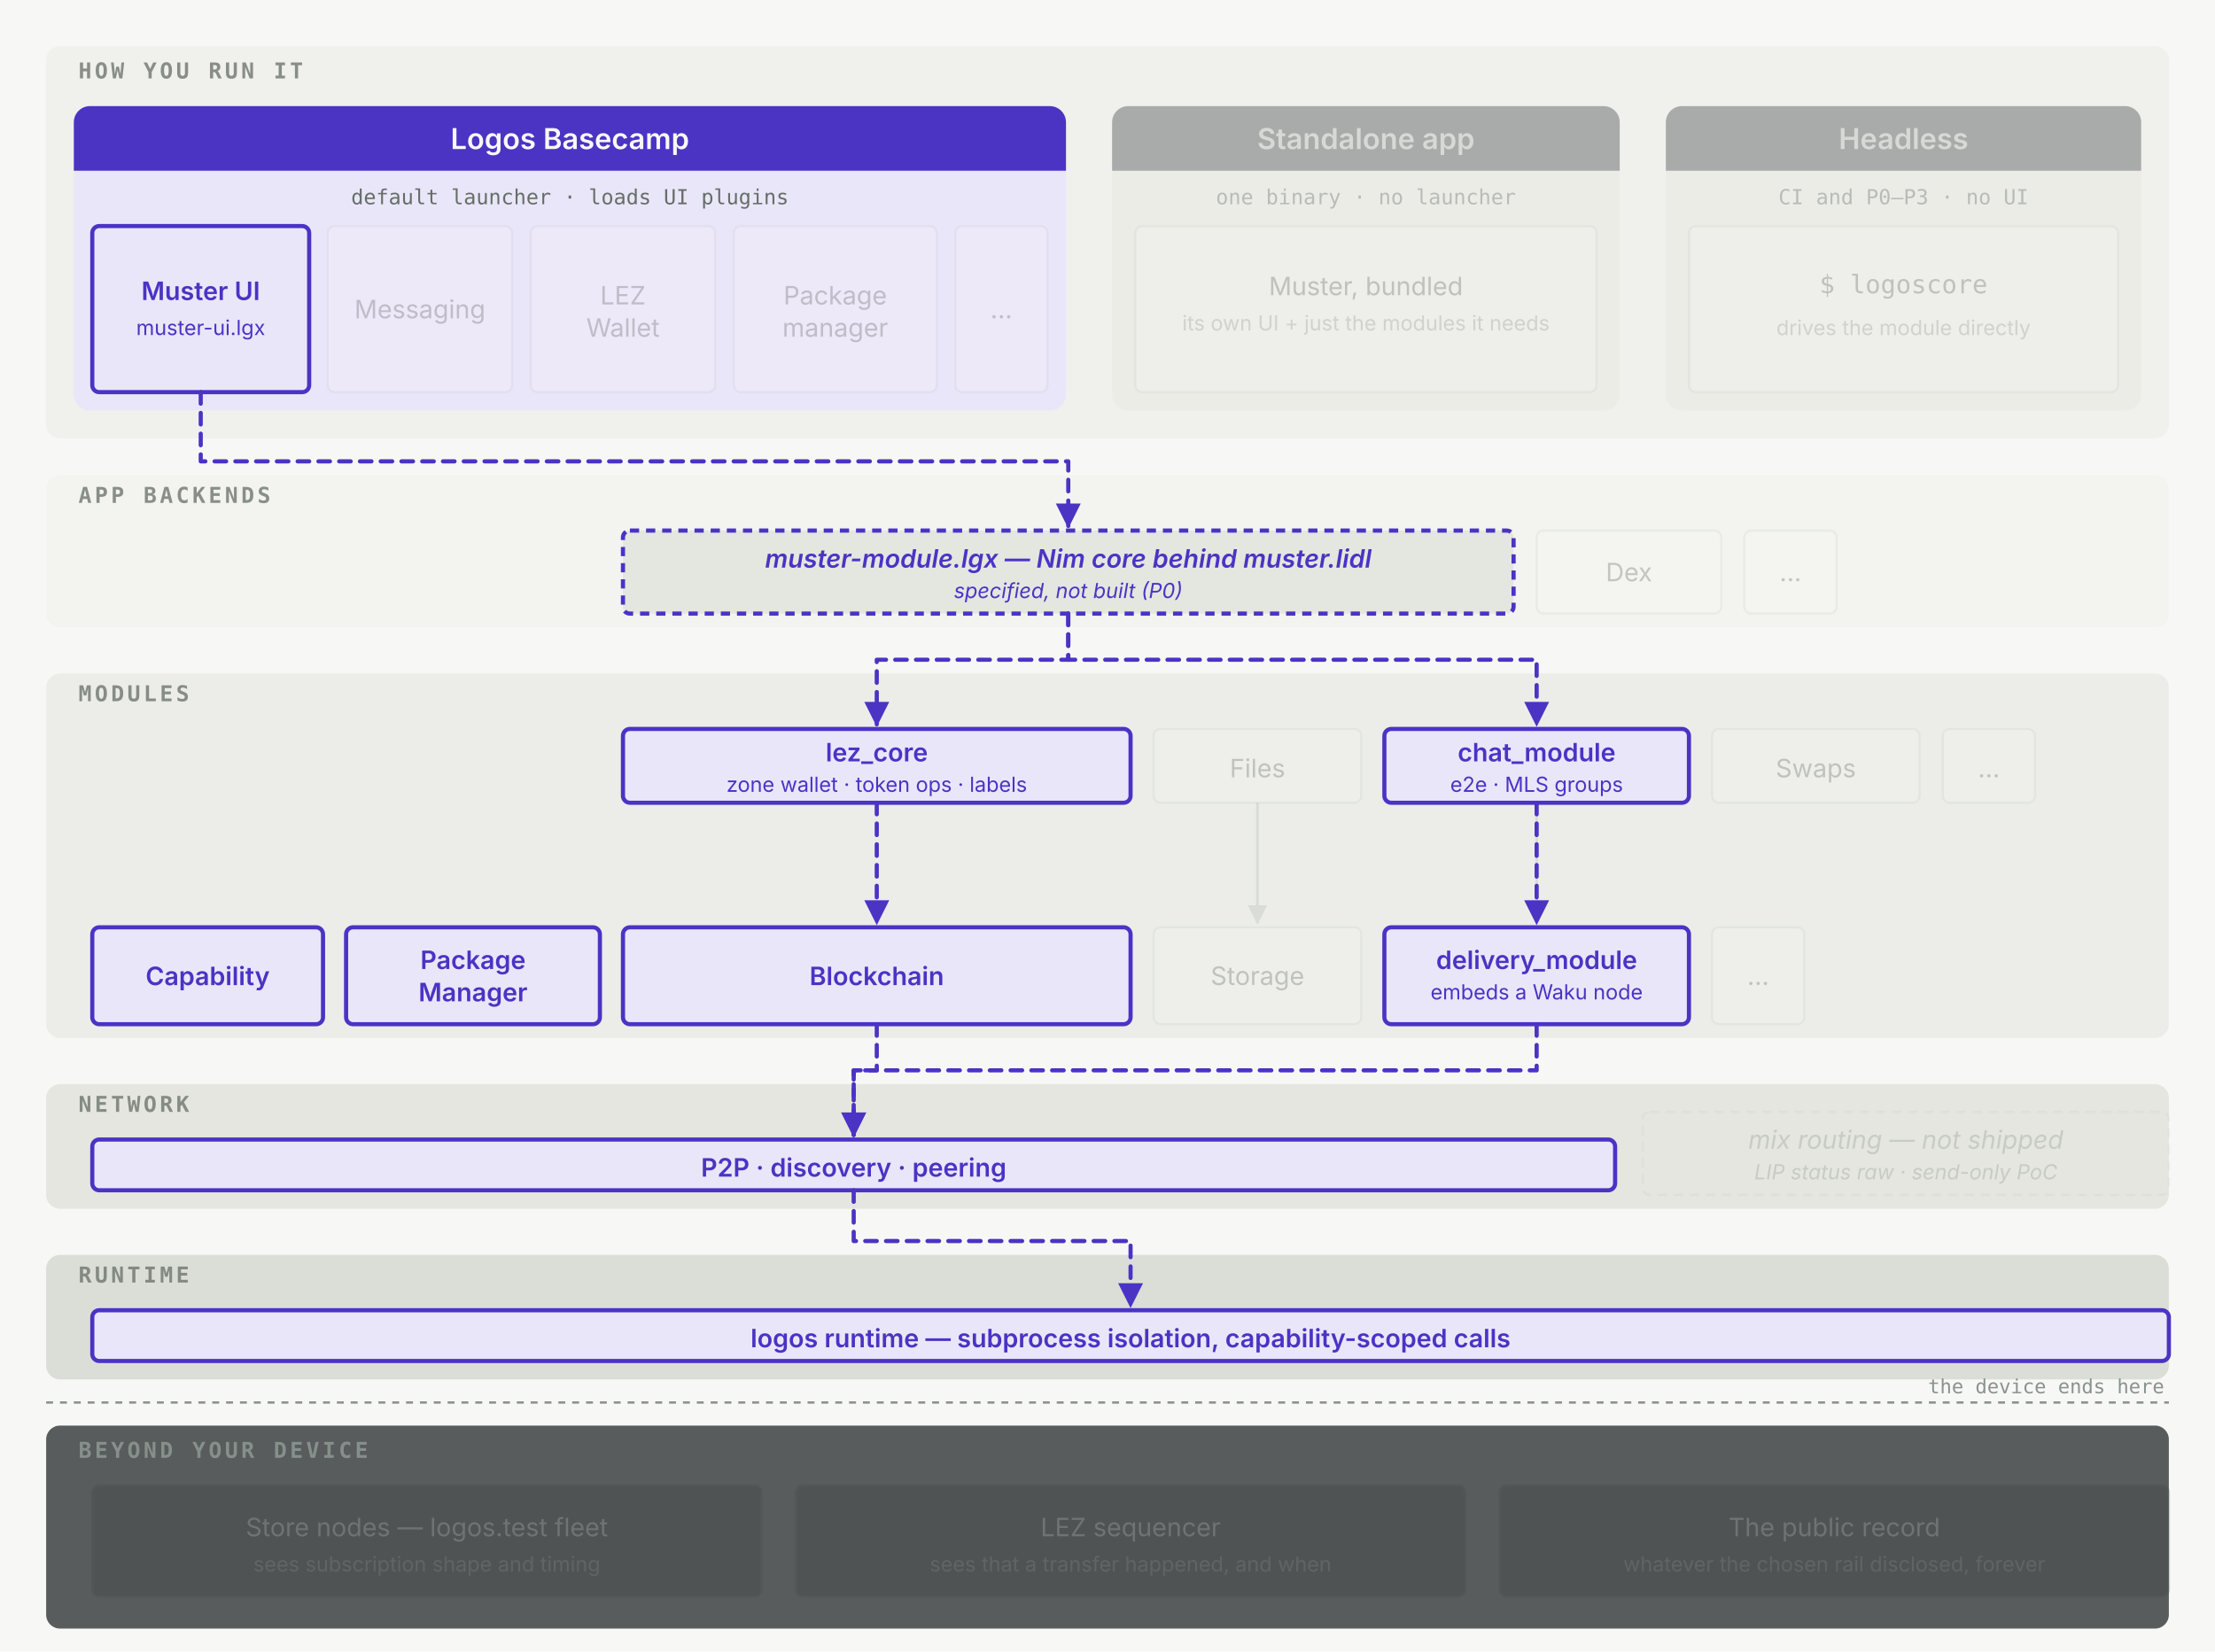
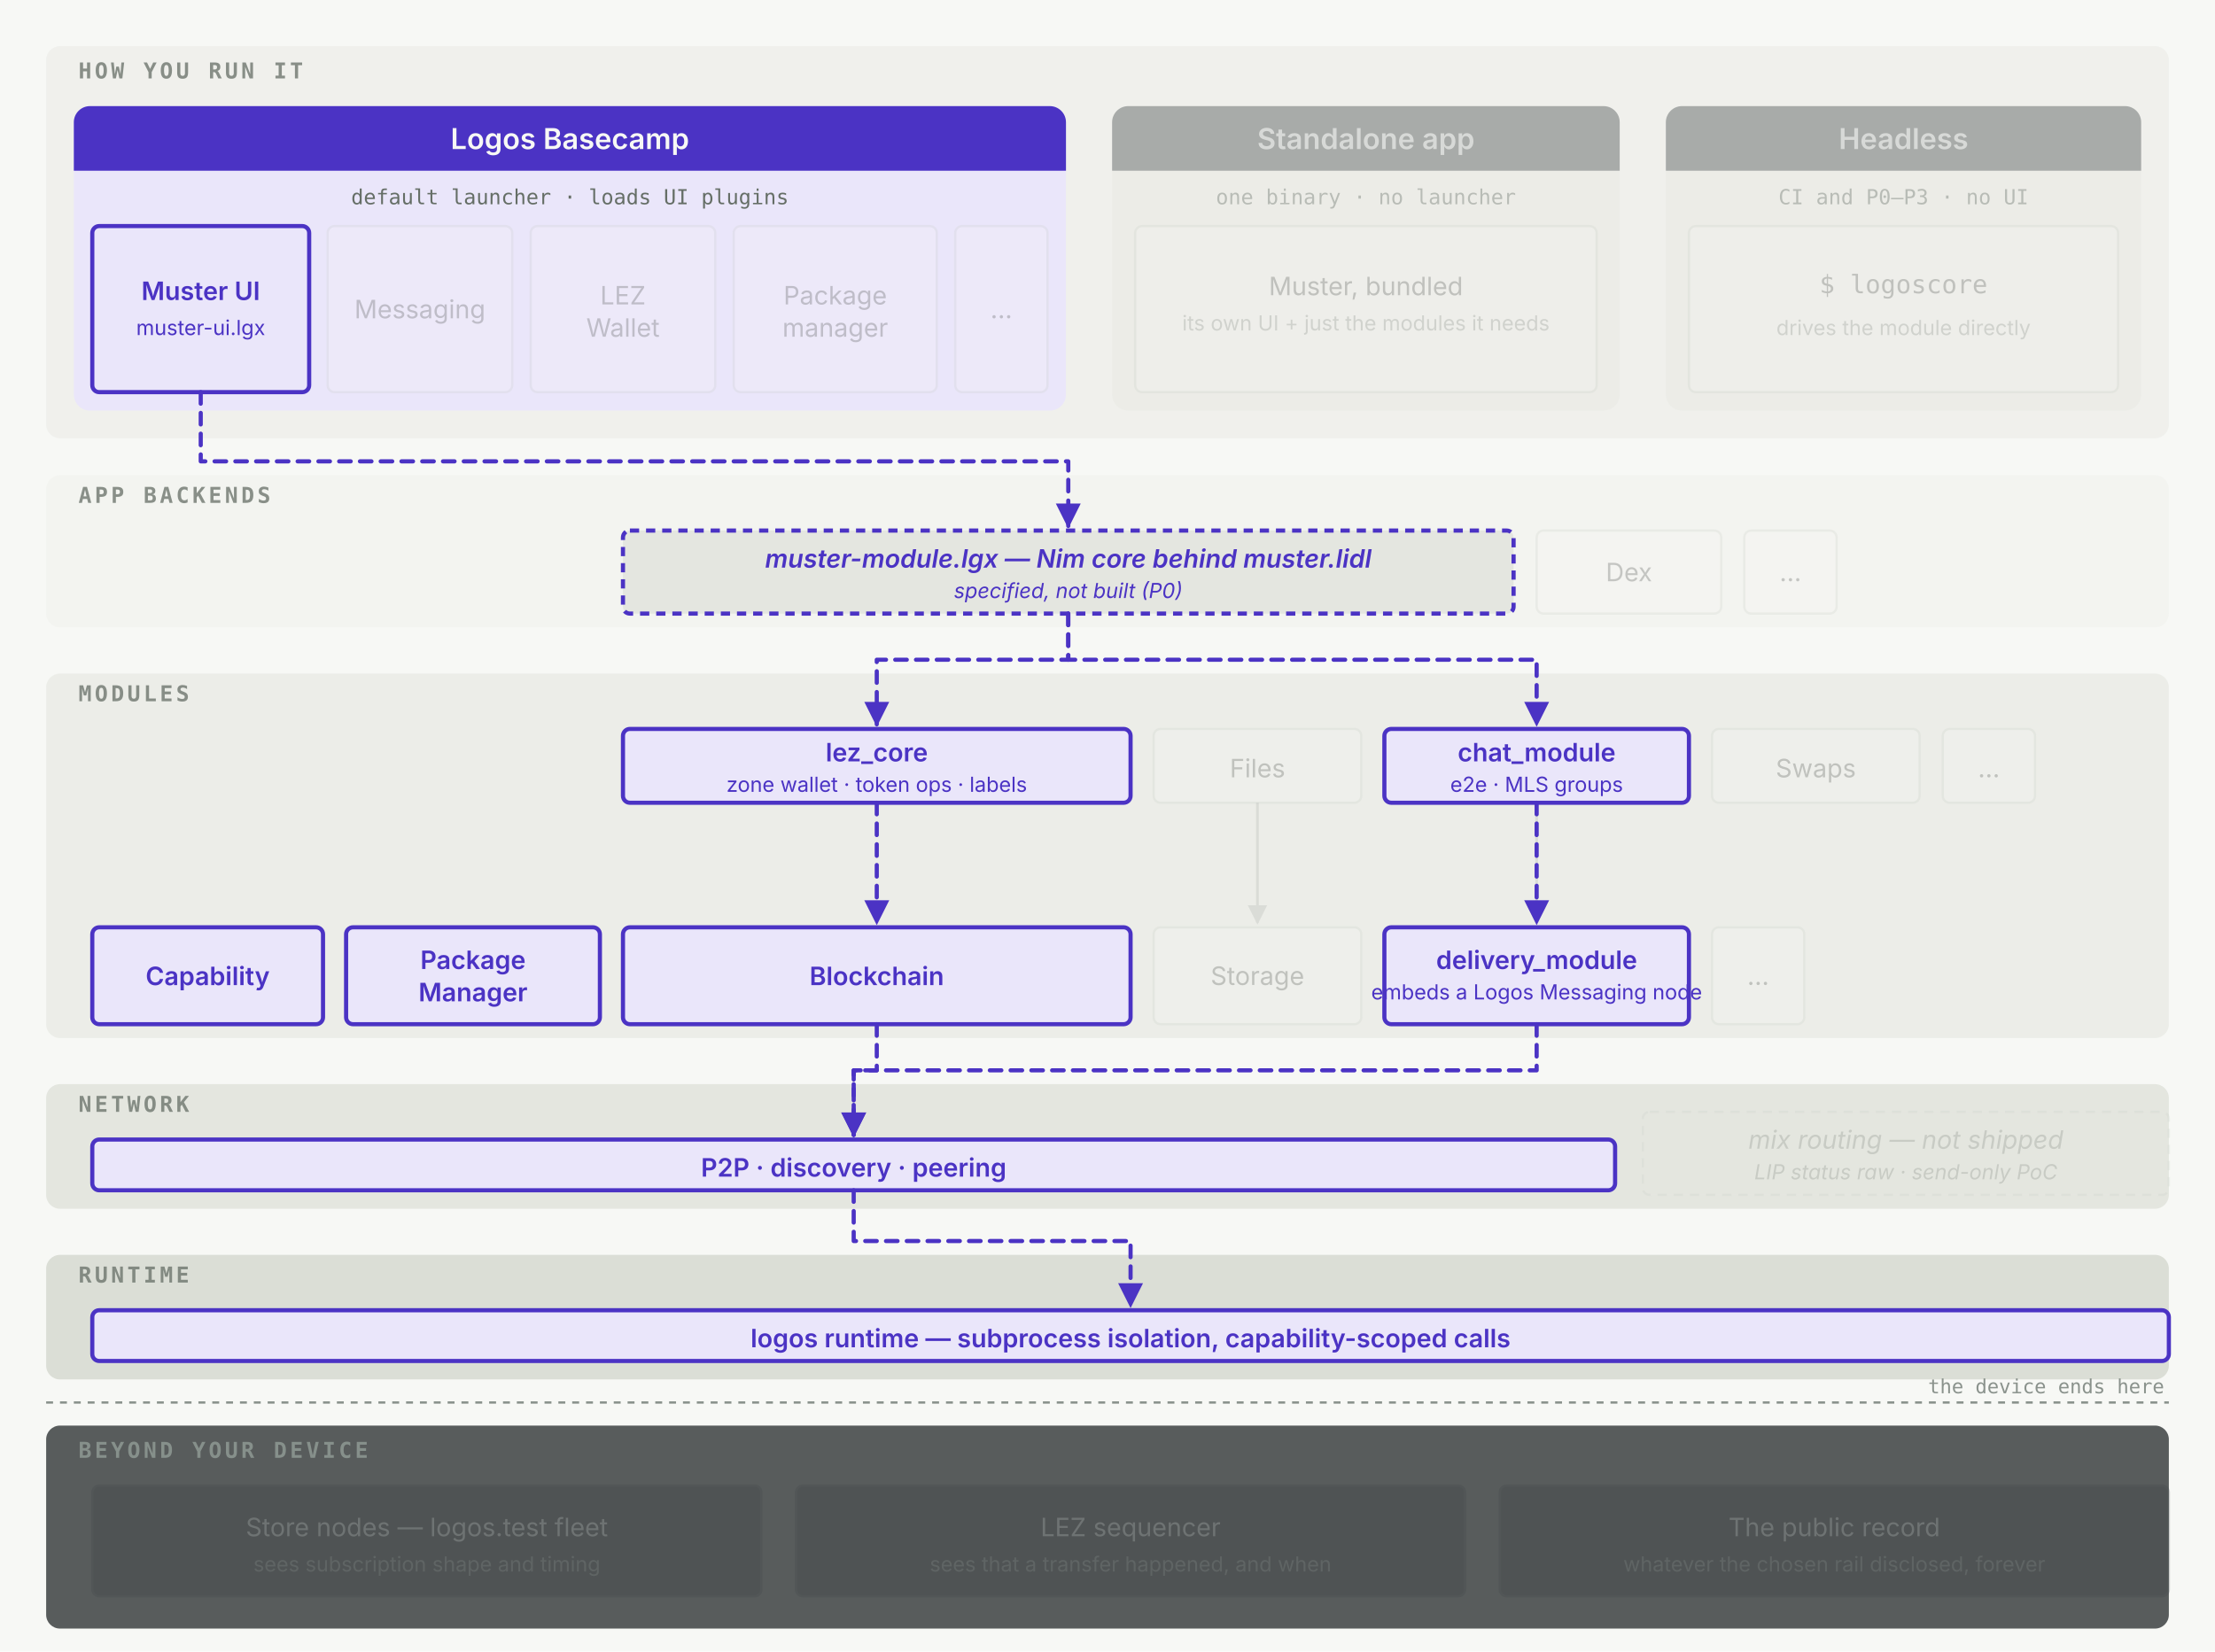
<svg xmlns="http://www.w3.org/2000/svg" class="bc-svg" width="960" height="716" viewBox="0 0 960 716" data-view="basecamp" role="img" aria-labelledby="bc-svg-title bc-svg-desc">
  <style>
  /* Tokens are declared on .bc-svg as well as .bc so that an &lt;svg&gt; lifted out of
     this page for static export carries them without any CSS rewriting. */
  .bc, .bc-svg {
    --bc-paper:   #E4E6E0;
    --bc-surface: #F7F8F5;
    --bc-ink:     #1A1F1C;
    --bc-muted:   #656E66;
    --bc-rule:    #C6CBC3;

    --bc-signal:      #4B33C4;
    --bc-signal-soft: #EAE6FA;
    --bc-settled:      #1E6B52;
    --bc-settled-soft: #DFEDE6;
    --bc-alarm:      #A32D1E;
    --bc-alarm-soft: #F6E3DF;

    --bc-outside:        #23282A;
    --bc-outside-ink:    #DCE2DE;
    --bc-outside-rule:   #3A4144;
    --bc-outside-accent: #8FA3F5;

    --bc-mono: 'DM Mono', ui-monospace, 'SF Mono', Menlo, monospace;
    --bc-sans: 'Instrument Sans', -apple-system, BlinkMacSystemFont, 'Segoe UI', sans-serif;
    --bc-dim: 0.22;
  }
  .bc { margin: 2em 0; color: #1A1F1C; }

  .bc-panel {
    background: #F7F8F5;
    border: 1px solid #C6CBC3;
    border-radius: 10px;
    overflow: hidden;
  }
  .bc-panel-header {
    padding: 0.7em 1.1em;
    background: #E4E6E0;
    border-bottom: 1px solid #C6CBC3;
    font-family: 'DM Mono', ui-monospace, 'SF Mono', Menlo, monospace;
    font-size: 0.7em;
    font-weight: 600;
    color: #656E66;
    text-transform: uppercase;
    letter-spacing: 0.08em;
    display: flex;
    align-items: center;
    gap: 0.6em;
  }
  .bc-panel-header .bc-spacer { margin-left: auto; }

  .bc-playpause {
    font-family: 'DM Mono', ui-monospace, 'SF Mono', Menlo, monospace;
    font-size: 0.95em;
    text-transform: uppercase;
    letter-spacing: 0.06em;
    padding: 0.3em 0.7em;
    border: 1px solid #C6CBC3;
    background: #F7F8F5;
    color: #656E66;
    border-radius: 999px;
    cursor: pointer;
  }
  .bc-playpause:hover { border-color: #1A1F1C; color: #1A1F1C; }
  .bc-playpause:focus-visible { outline: 2px solid #4B33C4; outline-offset: 2px; }

  /* ── Tabs ── */
  .bc-tabs {
    display: flex;
    flex-wrap: wrap;
    gap: 0.35em;
    padding: 0.85em 1em;
    background: #E4E6E0;
    border-bottom: 1px solid #C6CBC3;
  }
  .bc-tab {
    font-family: 'Instrument Sans', -apple-system, BlinkMacSystemFont, 'Segoe UI', sans-serif;
    font-size: 0.82em;
    font-weight: 500;
    padding: 0.42em 0.9em;
    border: 1px solid #C6CBC3;
    background: #F7F8F5;
    color: #656E66;
    border-radius: 999px;
    cursor: pointer;
    line-height: 1.25;
  }
  .bc-tab:hover { border-color: #1A1F1C; color: #1A1F1C; }
  .bc-tab:focus-visible { outline: 2px solid #4B33C4; outline-offset: 2px; }
  .bc-tab[aria-selected="true"] {
    background: #1A1F1C;
    border-color: #1A1F1C;
    color: #F7F8F5;
  }

  .bc-stage { padding: 1.3em 1em 0.9em; background: #F7F8F5; }
  .bc-svg { display: block; width: 100%; height: auto; max-width: 100%; }

  /* ── Layer bands ── */
  .bc-layer-bg { stroke: none; transition: opacity 0.3s ease; }
  .bc-layer-entry   { fill: #EDEEEA; }
  .bc-layer-apps    { fill: #F2F3EF; }
  .bc-layer-modules { fill: #E8EAE4; }
  .bc-layer-network { fill: #DDE0D8; }
  .bc-layer-runtime { fill: #D2D6CC; }
  .bc-layer-beyond  { fill: #23282A; }

  .bc-layer-label {
    font-family: 'DM Mono', ui-monospace, 'SF Mono', Menlo, monospace;
    font-size: 9.5px;
    font-weight: 600;
    letter-spacing: 0.14em;
    fill: #656E66;
    transition: opacity 0.3s ease;
  }
  .bc-layer-label-out { fill: #96A19B; }

  /* ── Nodes ── */
  .bc-node rect {
    fill: #F7F8F5;
    stroke: #C6CBC3;
    stroke-width: 1;
    transition: fill 0.3s ease, stroke 0.3s ease, opacity 0.3s ease;
  }
  .bc-node text {
    font-family: 'Instrument Sans', -apple-system, BlinkMacSystemFont, 'Segoe UI', sans-serif;
    fill: #1A1F1C;
    font-size: 11px;
    text-anchor: middle;
    dominant-baseline: middle;
    transition: fill 0.3s ease, opacity 0.3s ease;
  }
  /* Written `.bc-node text.x`, not `.x`: a bare single-class selector is
     specificity 0-1-0 and loses to `.bc-node text` at 0-1-1, so the modifier's
     font-size would apply while its FILL silently did not. */
  .bc-node text.bc-node-sub { font-size: 9px; fill: #656E66; }
  .bc-node text.bc-node-mono { font-family: 'DM Mono', ui-monospace, 'SF Mono', Menlo, monospace; }

  /* Ours, as opposed to the platform's. */
  .bc-node-ours rect { stroke: #4B33C4; fill: #EAE6FA; }

  /* Specified but not built. Dashed, and it says so in words as well —
     the dash is a reminder, the label is the claim. */
  .bc-node-unbuilt rect { stroke-dasharray: 4 3; fill: #E4E6E0; }
  .bc-node-unbuilt text { font-style: italic; fill: #656E66; }

  /* Beyond the device: dark ground, light ink. */
  .bc-node-out rect { fill: #2E3436; stroke: #3A4144; }
  .bc-node-out text { fill: #DCE2DE; }
  /* .bc-svg-prefixed so it outranks `.bc-node text.bc-node-sub` above rather
     than depending on source order — a dark-on-dark sub is unreadable. */
  .bc-svg .bc-node-out text.bc-node-sub { fill: #96A19B; }

  /* ── Entry zones ── */
  .bc-entry .bc-entry-frame, .bc-entry .bc-entry-header { stroke: none; transition: fill 0.3s ease, opacity 0.3s ease; }
  .bc-entry .bc-entry-frame  { fill: #E4E6E0; }
  .bc-entry .bc-entry-header { fill: #3A4144; }
  .bc-entry text.bc-entry-title {
    font-family: 'Instrument Sans', -apple-system, BlinkMacSystemFont, 'Segoe UI', sans-serif; font-size: 12.5px; font-weight: 600;
    fill: #F7F8F5; text-anchor: middle; dominant-baseline: middle;
  }
  .bc-entry text.bc-entry-sub {
    font-family: 'DM Mono', ui-monospace, 'SF Mono', Menlo, monospace; font-size: 9px; fill: #656E66;
    text-anchor: middle; dominant-baseline: middle;
  }

  /* ── Arrows ── */
  .bc-arrow path { fill: none; stroke: #8A928C; stroke-width: 1.2; }
  .bc-arrow-head { fill: #8A928C; }
  .bc-flow-arrow path {
    fill: none; stroke-width: 1.8; stroke-linecap: round; stroke-linejoin: round;
    stroke-dasharray: 5 4;
    animation: bc-flow-dash 0.9s linear infinite;
  }
  @keyframes bc-flow-dash { to { stroke-dashoffset: -18; } }

  /* ── Dimming ── */
  .bc-svg[data-view]:not([data-view="overview"]) .bc-node:not(.bc-hl) rect,
  .bc-svg[data-view]:not([data-view="overview"]) .bc-node:not(.bc-hl) text {
    opacity: 0.22;
  }
  .bc-svg[data-view]:not([data-view="overview"]) .bc-entry:not(.bc-hl) .bc-entry-frame,
  .bc-svg[data-view]:not([data-view="overview"]) .bc-entry:not(.bc-hl) .bc-entry-header {
    opacity: 0.38;
  }
  .bc-svg[data-view]:not([data-view="overview"]) .bc-entry:not(.bc-hl) text.bc-entry-title { opacity: 0.6; }
  .bc-svg[data-view]:not([data-view="overview"]) .bc-entry:not(.bc-hl) text.bc-entry-sub { opacity: 0.38; }
  .bc-svg[data-view]:not([data-view="overview"]) .bc-arrow-static:not(.bc-hl) path,
  .bc-svg[data-view]:not([data-view="overview"]) .bc-arrow-static:not(.bc-hl) .bc-arrow-head { opacity: 0.18; }
  .bc-svg[data-view]:not([data-view="overview"]) .bc-layer-bg,
  .bc-svg[data-view]:not([data-view="overview"]) .bc-layer-label { opacity: 0.75; }

  /* ── Highlight ── */
  .bc-svg .bc-hl.bc-node rect { fill: #EAE6FA; stroke: #4B33C4; stroke-width: 1.8; }
  .bc-svg .bc-hl.bc-node text { fill: #4B33C4; font-weight: 600; }
  .bc-svg .bc-hl.bc-node .bc-node-sub { font-weight: 400; }
  .bc-svg .bc-hl.bc-entry .bc-entry-frame { fill: #EAE6FA; }
  .bc-svg .bc-hl.bc-entry .bc-entry-header { fill: #4B33C4; }

  /* Beyond the boundary keeps its dark ground when lit — crossing out of the
     device is the one thing a highlight must never make look safe. */
  .bc-svg .bc-hl.bc-node-out rect { fill: #2E3436; stroke: #8FA3F5; stroke-width: 1.8; }
  .bc-svg .bc-hl.bc-node-out text { fill: #8FA3F5; }

  .bc-svg .bc-hl.bc-node-unbuilt rect { fill: #E4E6E0; stroke: #4B33C4; }
  .bc-svg .bc-hl.bc-node-unbuilt text { fill: #4B33C4; font-style: italic; }

  .bc-flow-arrow path { stroke: #4B33C4; }
  .bc-flow-arrow .bc-arrow-head { fill: #4B33C4; }
  .bc-flow-arrow.bc-flow-out path { stroke: #8FA3F5; }
  .bc-flow-arrow.bc-flow-out .bc-arrow-head { fill: #8FA3F5; }

  /* ── Caption ── */
  .bc-caption { padding: 1em 1.3em 1.15em; border-top: 1px solid #C6CBC3; background: #E4E6E0; }
  .bc-caption h3 { font-family: 'Instrument Sans', -apple-system, BlinkMacSystemFont, 'Segoe UI', sans-serif; font-size: 0.98em; font-weight: 600; margin: 0 0 0.3em; }
  .bc-caption p { margin: 0; font-size: 0.92em; color: #3F4742; line-height: 1.6; }
  .bc-caption .bc-tag {
    display: inline-block; font-family: 'DM Mono', ui-monospace, 'SF Mono', Menlo, monospace; font-size: 0.72em;
    padding: 0.12em 0.5em; border-radius: 3px; background: #F7F8F5;
    border: 1px solid #C6CBC3; color: #656E66;
    text-transform: uppercase; letter-spacing: 0.05em; margin-right: 0.5em; vertical-align: 2px;
  }

  .bc-legend {
    display: flex; flex-wrap: wrap; gap: 1.4em;
    padding: 0.8em 1.3em; border-top: 1px solid #C6CBC3;
    background: #F7F8F5; font-size: 0.8em; color: #656E66;
  }
  .bc-legend span { display: inline-flex; align-items: center; gap: 0.5em; }
  .bc-legend i { width: 20px; height: 12px; border-radius: 2px; display: inline-block; }
  .bc-key-ours    { background: #EAE6FA; border: 1px solid #4B33C4; }
  .bc-key-unbuilt { background: #E4E6E0; border: 1px dashed #656E66; }
  .bc-key-out     { background: #2E3436; border: 1px solid #3A4144; }

  .bc-sr {
    position: absolute; width: 1px; height: 1px; padding: 0; margin: -1px;
    overflow: hidden; clip: rect(0 0 0 0); white-space: nowrap; border: 0;
  }

  /* U-10: motion is decoration here, never the only carrier of meaning. */
  @media (prefers-reduced-motion: reduce) {
    .bc-flow-arrow path { animation: none; stroke-dasharray: none; }
    .bc-node rect, .bc-node text, .bc-layer-bg, .bc-layer-label,
    .bc-entry .bc-entry-frame, .bc-entry .bc-entry-header { transition: none; }
  }

  /* ── added by export-frames.mjs ── */
  .bc-dim rect, .bc-dim text { opacity: 0.22; }
  .bc-dim .bc-entry-frame, .bc-dim .bc-entry-header { opacity: 0.38; }
  .bc-dim text.bc-entry-title { opacity: 0.6; }
  .bc-dim path { opacity: 0.18; }
  .bc-flow-arrow path { animation: none; }
</style>
  <rect width="960" height="716" fill="#F7F8F5" />
  <defs>
    <marker id="bc-arrow-marker" viewBox="0 0 10 10" refX="9" refY="5" markerWidth="7" markerHeight="7" orient="auto-start-reverse">
      <path d="M 0 0 L 10 5 L 0 10 z" class="bc-arrow-head" />
    </marker>
    <marker id="bc-flow-marker" viewBox="0 0 10 10" refX="9" refY="5" markerWidth="6" markerHeight="6" orient="auto-start-reverse">
      <path d="M 0 0 L 10 5 L 0 10 z" fill="#4B33C4" />
    </marker>
    <marker id="bc-flow-marker-out" viewBox="0 0 10 10" refX="9" refY="5" markerWidth="6" markerHeight="6" orient="auto-start-reverse">
      <path d="M 0 0 L 10 5 L 0 10 z" fill="#8FA3F5" />
    </marker>
  </defs>
  <rect class="bc-layer-bg bc-layer-entry" x="20" y="20" width="920" height="170" rx="6" />
  <rect class="bc-layer-bg bc-layer-apps" x="20" y="206" width="920" height="66" rx="6" />
  <rect class="bc-layer-bg bc-layer-modules" x="20" y="292" width="920" height="158" rx="6" />
  <rect class="bc-layer-bg bc-layer-network" x="20" y="470" width="920" height="54" rx="6" />
  <rect class="bc-layer-bg bc-layer-runtime" x="20" y="544" width="920" height="54" rx="6" />
  <rect class="bc-layer-bg bc-layer-beyond" x="20" y="618" width="920" height="88" rx="6" />
  <text class="bc-layer-label" x="34" y="34">HOW YOU RUN IT</text>
  <text class="bc-layer-label" x="34" y="218">APP BACKENDS</text>
  <text class="bc-layer-label" x="34" y="304">MODULES</text>
  <text class="bc-layer-label" x="34" y="482">NETWORK</text>
  <text class="bc-layer-label" x="34" y="556">RUNTIME</text>
  <text class="bc-layer-label bc-layer-label-out" x="34" y="632">BEYOND YOUR DEVICE</text>
  <path d="M 20 608 L 940 608" stroke="#8A928C" stroke-width="1" stroke-dasharray="3 3" fill="none" />
  <text x="938" y="604" text-anchor="end" font-family="'DM Mono',ui-monospace,Menlo,monospace" font-size="8.5" fill="#8A928C">the device ends here</text>
  <g class="bc-entry bc-hl" data-id="basecamp">
    <rect class="bc-entry-frame" x="32" y="46" width="430" height="132" rx="7" />
    <path class="bc-entry-header" d="M 39 46 L 455 46 A 7 7 0 0 1 462 53 L 462 74 L 32 74 L 32 53 A 7 7 0 0 1 39 46 Z" />
    <text class="bc-entry-title" x="247" y="60">Logos Basecamp</text>
    <text class="bc-entry-sub" x="247" y="86">default launcher · loads UI plugins</text>
  </g>
  <g class="bc-node bc-node-ours bc-hl" data-id="ui-muster">
    <rect x="40" y="98" width="94" height="72" rx="3" />
    <text x="87" y="126">Muster UI</text>
    <text x="87" y="142" class="bc-node-sub">muster-ui.lgx</text>
  </g>
  <g class="bc-node bc-dim" data-id="ui-messaging">
    <rect x="142" y="98" width="80" height="72" rx="3" />
    <text x="182" y="134">Messaging</text>
  </g>
  <g class="bc-node bc-dim" data-id="ui-wallet">
    <rect x="230" y="98" width="80" height="72" rx="3" />
    <text x="270" y="128">LEZ</text>
    <text x="270" y="142">Wallet</text>
  </g>
  <g class="bc-node bc-dim" data-id="ui-pkgmgr">
    <rect x="318" y="98" width="88" height="72" rx="3" />
    <text x="362" y="128">Package</text>
    <text x="362" y="142">manager</text>
  </g>
  <g class="bc-node bc-dim" data-id="ui-more">
    <rect x="414" y="98" width="40" height="72" rx="3" />
    <text x="434" y="134">…</text>
  </g>
  <g class="bc-entry bc-dim" data-id="standalone">
    <rect class="bc-entry-frame" x="482" y="46" width="220" height="132" rx="7" />
    <path class="bc-entry-header" d="M 489 46 L 695 46 A 7 7 0 0 1 702 53 L 702 74 L 482 74 L 482 53 A 7 7 0 0 1 489 46 Z" />
    <text class="bc-entry-title" x="592" y="60">Standalone app</text>
    <text class="bc-entry-sub" x="592" y="86">one binary · no launcher</text>
  </g>
  <g class="bc-node bc-dim" data-id="standalone-app">
    <rect x="492" y="98" width="200" height="72" rx="3" />
    <text x="592" y="124">Muster, bundled</text>
    <text x="592" y="140" class="bc-node-sub">its own UI + just the modules it needs</text>
  </g>
  <g class="bc-entry bc-dim" data-id="headless">
    <rect class="bc-entry-frame" x="722" y="46" width="206" height="132" rx="7" />
    <path class="bc-entry-header" d="M 729 46 L 921 46 A 7 7 0 0 1 928 53 L 928 74 L 722 74 L 722 53 A 7 7 0 0 1 729 46 Z" />
    <text class="bc-entry-title" x="825" y="60">Headless</text>
    <text class="bc-entry-sub" x="825" y="86">CI and P0–P3 · no UI</text>
  </g>
  <g class="bc-node bc-dim" data-id="headless-cli">
    <rect x="732" y="98" width="186" height="72" rx="3" />
    <text x="825" y="124" class="bc-node-mono">$ logoscore</text>
    <text x="825" y="142" class="bc-node-sub">drives the module directly</text>
  </g>
  <g class="bc-node bc-node-ours bc-node-unbuilt bc-hl" data-id="muster-module">
    <rect x="270" y="230" width="386" height="36" rx="3" />
    <text x="463" y="242">muster-module.lgx — Nim core behind muster.lidl</text>
    <text x="463" y="256" class="bc-node-sub">specified, not built (P0)</text>
  </g>
  <g class="bc-node bc-dim" data-id="app-dex">
    <rect x="666" y="230" width="80" height="36" rx="3" />
    <text x="706" y="248">Dex</text>
  </g>
  <g class="bc-node bc-dim" data-id="app-more">
    <rect x="756" y="230" width="40" height="36" rx="3" />
    <text x="776" y="248">…</text>
  </g>
  <g class="bc-node bc-hl" data-id="lez">
    <rect x="270" y="316" width="220" height="32" rx="3" />
    <text x="380" y="326">lez_core</text>
    <text x="380" y="340" class="bc-node-sub">zone wallet · token ops · labels</text>
  </g>
  <g class="bc-node bc-dim" data-id="files">
    <rect x="500" y="316" width="90" height="32" rx="3" />
    <text x="545" y="333">Files</text>
  </g>
  <g class="bc-node bc-hl" data-id="chat">
    <rect x="600" y="316" width="132" height="32" rx="3" />
    <text x="666" y="326">chat_module</text>
    <text x="666" y="340" class="bc-node-sub">e2e · MLS groups</text>
  </g>
  <g class="bc-node bc-dim" data-id="swaps">
    <rect x="742" y="316" width="90" height="32" rx="3" />
    <text x="787" y="333">Swaps</text>
  </g>
  <g class="bc-node bc-dim" data-id="modules-upper-more">
    <rect x="842" y="316" width="40" height="32" rx="3" />
    <text x="862" y="333">…</text>
  </g>
  <g class="bc-arrow bc-arrow-static bc-dim" data-id="arrow-chat-delivery">
    <path d="M 666 348 L 666 400" marker-end="url(#bc-arrow-marker)" />
  </g>
  <g class="bc-arrow bc-arrow-static bc-dim" data-id="arrow-files-storage">
    <path d="M 545 348 L 545 400" marker-end="url(#bc-arrow-marker)" />
  </g>
  <g class="bc-node bc-hl" data-id="capability">
    <rect x="40" y="402" width="100" height="42" rx="3" />
    <text x="90" y="423">Capability</text>
  </g>
  <g class="bc-node bc-hl" data-id="package-manager">
    <rect x="150" y="402" width="110" height="42" rx="3" />
    <text x="205" y="416">Package</text>
    <text x="205" y="430">Manager</text>
  </g>
  <g class="bc-node bc-hl" data-id="blockchain">
    <rect x="270" y="402" width="220" height="42" rx="3" />
    <text x="380" y="423">Blockchain</text>
  </g>
  <g class="bc-node bc-dim" data-id="storage">
    <rect x="500" y="402" width="90" height="42" rx="3" />
    <text x="545" y="423">Storage</text>
  </g>
  <g class="bc-node bc-hl" data-id="delivery">
    <rect x="600" y="402" width="132" height="42" rx="3" />
    <text x="666" y="416">delivery_module</text>
-     <text x="666" y="430" class="bc-node-sub">embeds a Waku node</text>
+     <text x="666" y="430" class="bc-node-sub">embeds a Logos Messaging node</text>
  </g>
  <g class="bc-node bc-dim" data-id="modules-lower-more">
    <rect x="742" y="402" width="40" height="42" rx="3" />
    <text x="762" y="423">…</text>
  </g>
  <g class="bc-node bc-hl" data-id="p2p">
    <rect x="40" y="494" width="660" height="22" rx="3" />
    <text x="370" y="506">P2P · discovery · peering</text>
  </g>
  <g class="bc-node bc-node-unbuilt bc-dim" data-id="mix">
    <rect x="712" y="482" width="228" height="36" rx="3" />
    <text x="826" y="494">mix routing — not shipped</text>
    <text x="826" y="508" class="bc-node-sub">LIP status raw · send-only PoC</text>
  </g>
  <g class="bc-node bc-hl" data-id="runtime">
    <rect x="40" y="568" width="900" height="22" rx="3" />
    <text x="490" y="580">logos runtime — subprocess isolation, capability-scoped calls</text>
  </g>
  <g class="bc-node bc-node-out bc-dim" data-id="store-nodes">
    <rect x="40" y="644" width="290" height="48" rx="3" />
    <text x="185" y="662">Store nodes — logos.test fleet</text>
    <text x="185" y="678" class="bc-node-sub">sees subscription shape and timing</text>
  </g>
  <g class="bc-node bc-node-out bc-dim" data-id="sequencer">
    <rect x="345" y="644" width="290" height="48" rx="3" />
    <text x="490" y="662">LEZ sequencer</text>
    <text x="490" y="678" class="bc-node-sub">sees that a transfer happened, and when</text>
  </g>
  <g class="bc-node bc-node-out bc-dim" data-id="public-record">
    <rect x="650" y="644" width="290" height="48" rx="3" />
    <text x="795" y="662">The public record</text>
    <text x="795" y="678" class="bc-node-sub">whatever the chosen rail disclosed, forever</text>
  </g>
  <g class="bc-flow-arrows">
    <g class="bc-arrow bc-flow-arrow">
      <path d="M 87 170 L 87 200 L 463 200 L 463 228" marker-end="url(#bc-flow-marker)" />
    </g>
    <g class="bc-arrow bc-flow-arrow">
      <path d="M 463 266 L 463 286 L 380 286 L 380 314" marker-end="url(#bc-flow-marker)" />
    </g>
    <g class="bc-arrow bc-flow-arrow">
      <path d="M 380 348 L 380 400" marker-end="url(#bc-flow-marker)" />
    </g>
    <g class="bc-arrow bc-flow-arrow">
      <path d="M 380 444 L 380 464 L 370 464 L 370 492" marker-end="url(#bc-flow-marker)" />
    </g>
    <g class="bc-arrow bc-flow-arrow">
      <path d="M 370 516 L 370 538 L 490 538 L 490 566" marker-end="url(#bc-flow-marker)" />
    </g>
    <g class="bc-arrow bc-flow-arrow">
      <path d="M 463 266 L 463 286 L 666 286 L 666 314" marker-end="url(#bc-flow-marker)" />
    </g>
    <g class="bc-arrow bc-flow-arrow">
      <path d="M 666 348 L 666 400" marker-end="url(#bc-flow-marker)" />
    </g>
    <g class="bc-arrow bc-flow-arrow">
      <path d="M 666 444 L 666 464 L 370 464 L 370 492" marker-end="url(#bc-flow-marker)" />
    </g>
  </g>
</svg>
